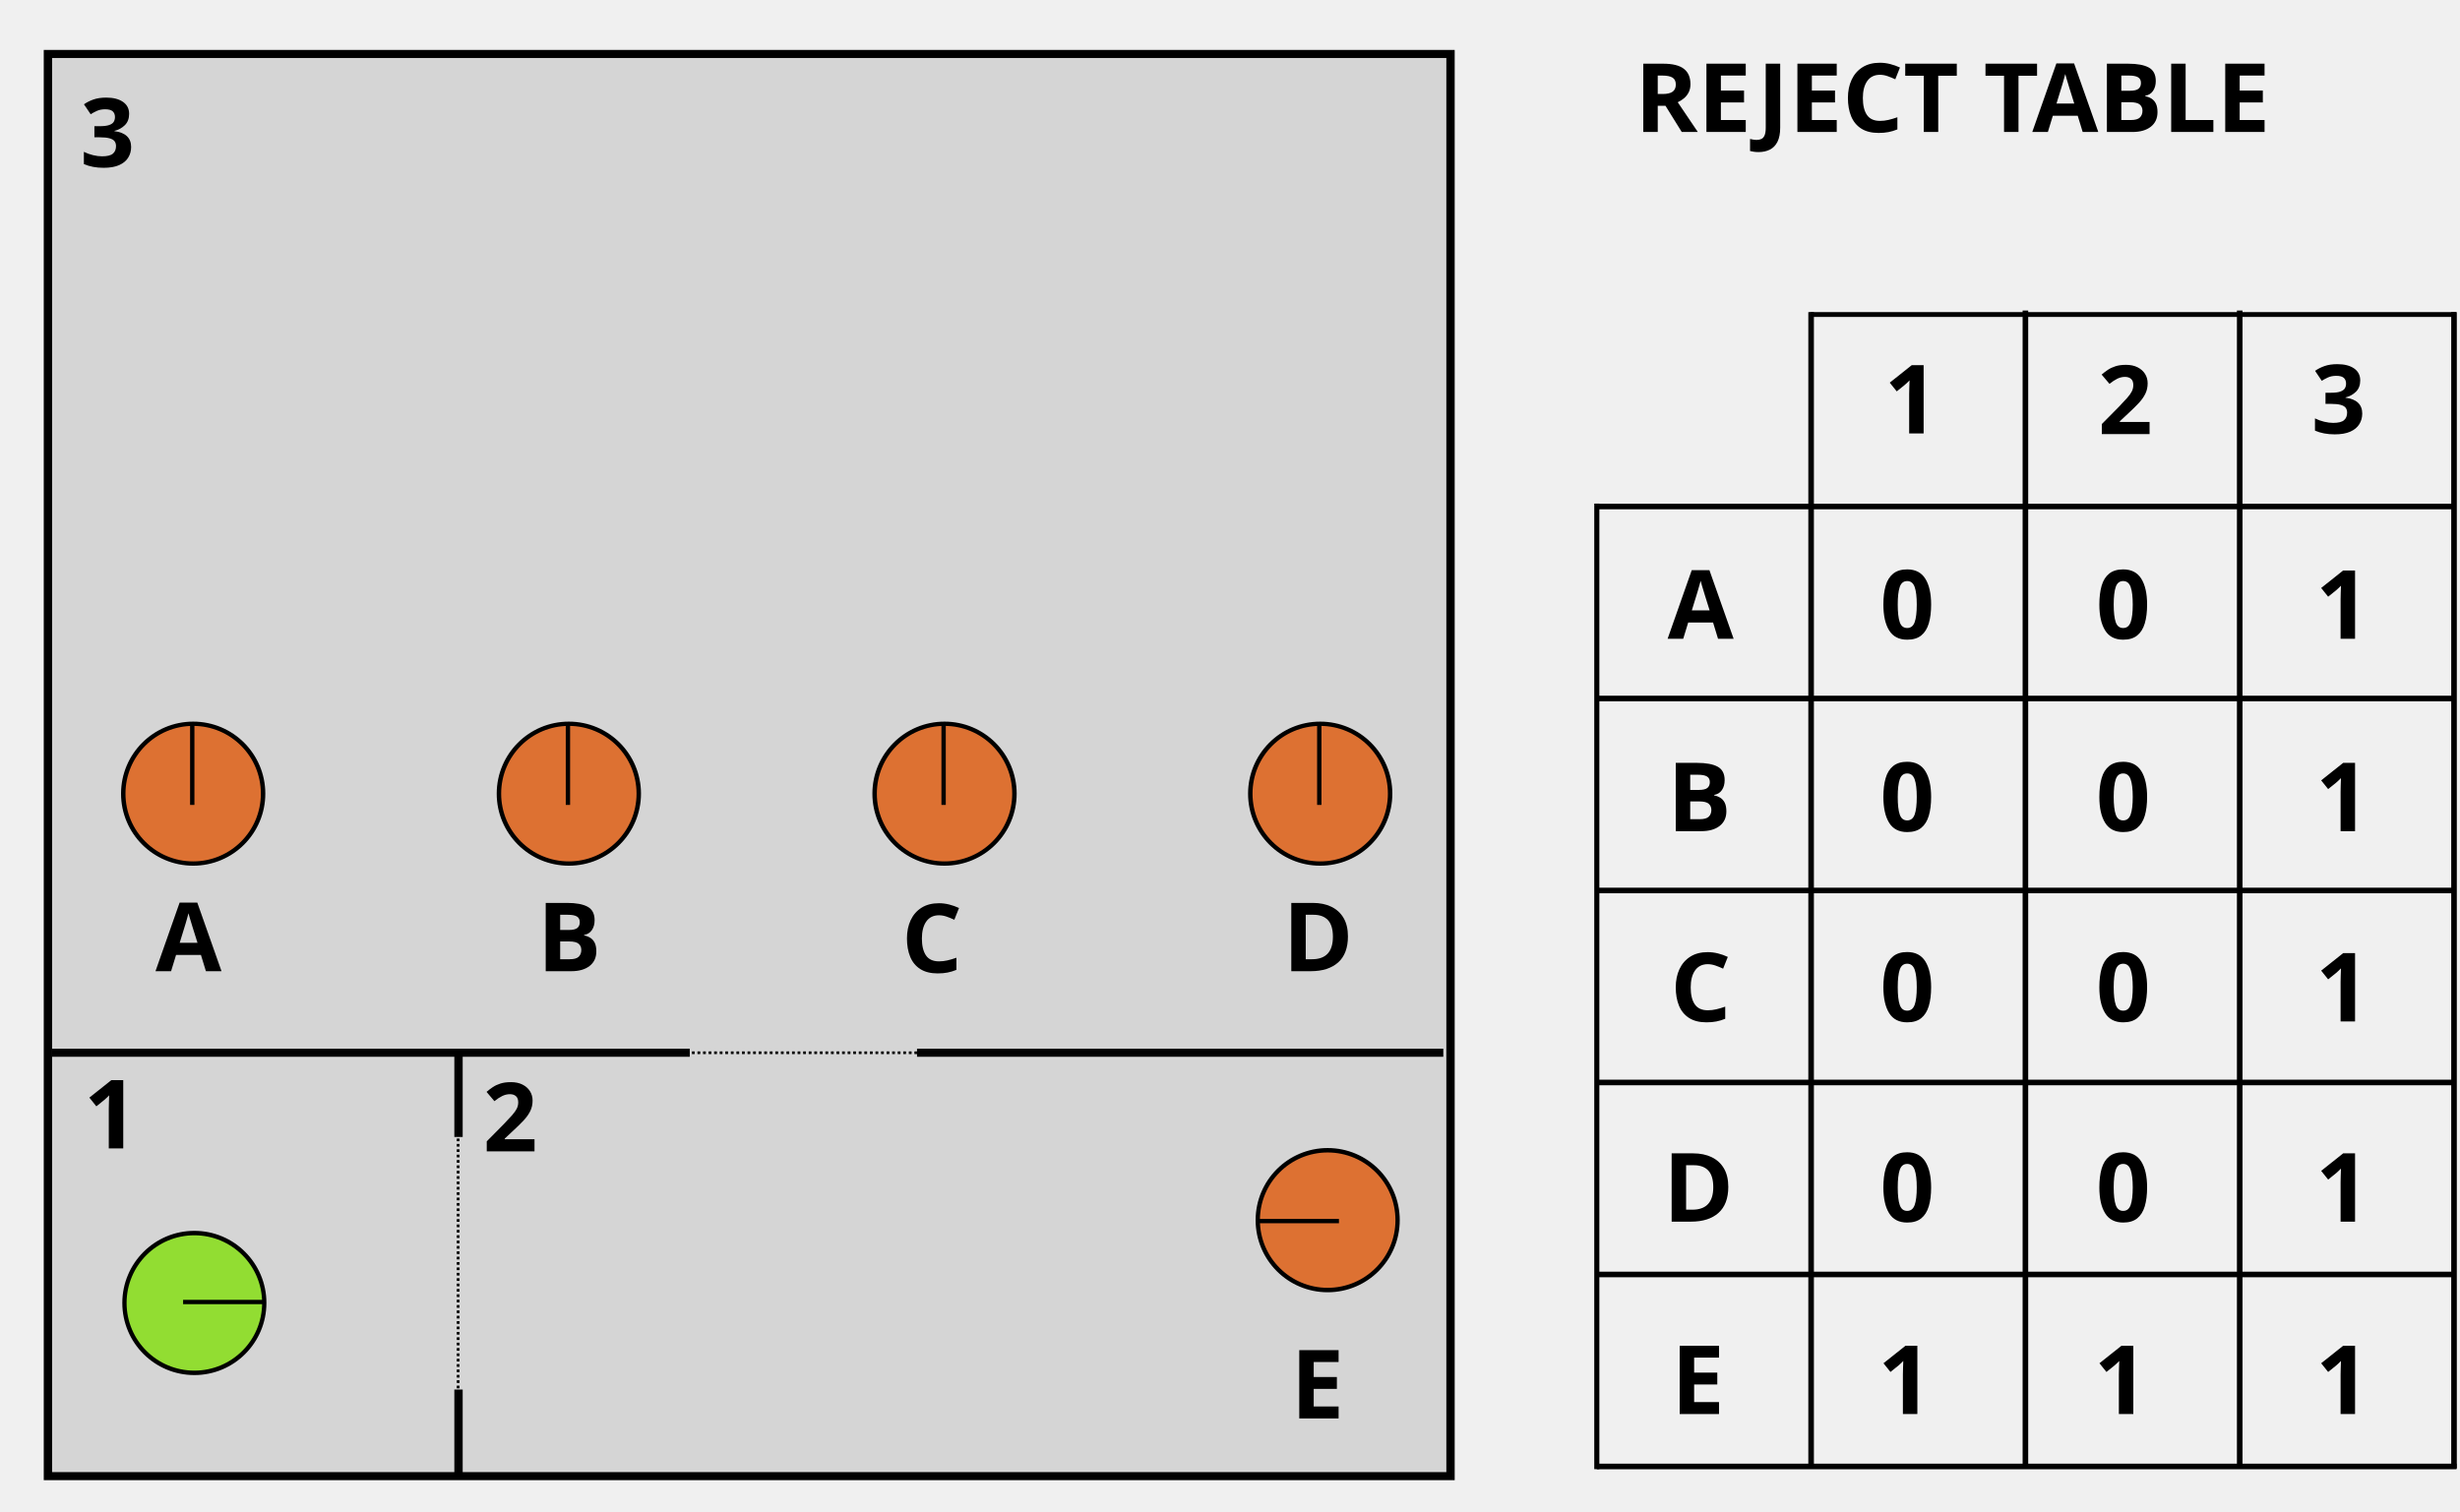
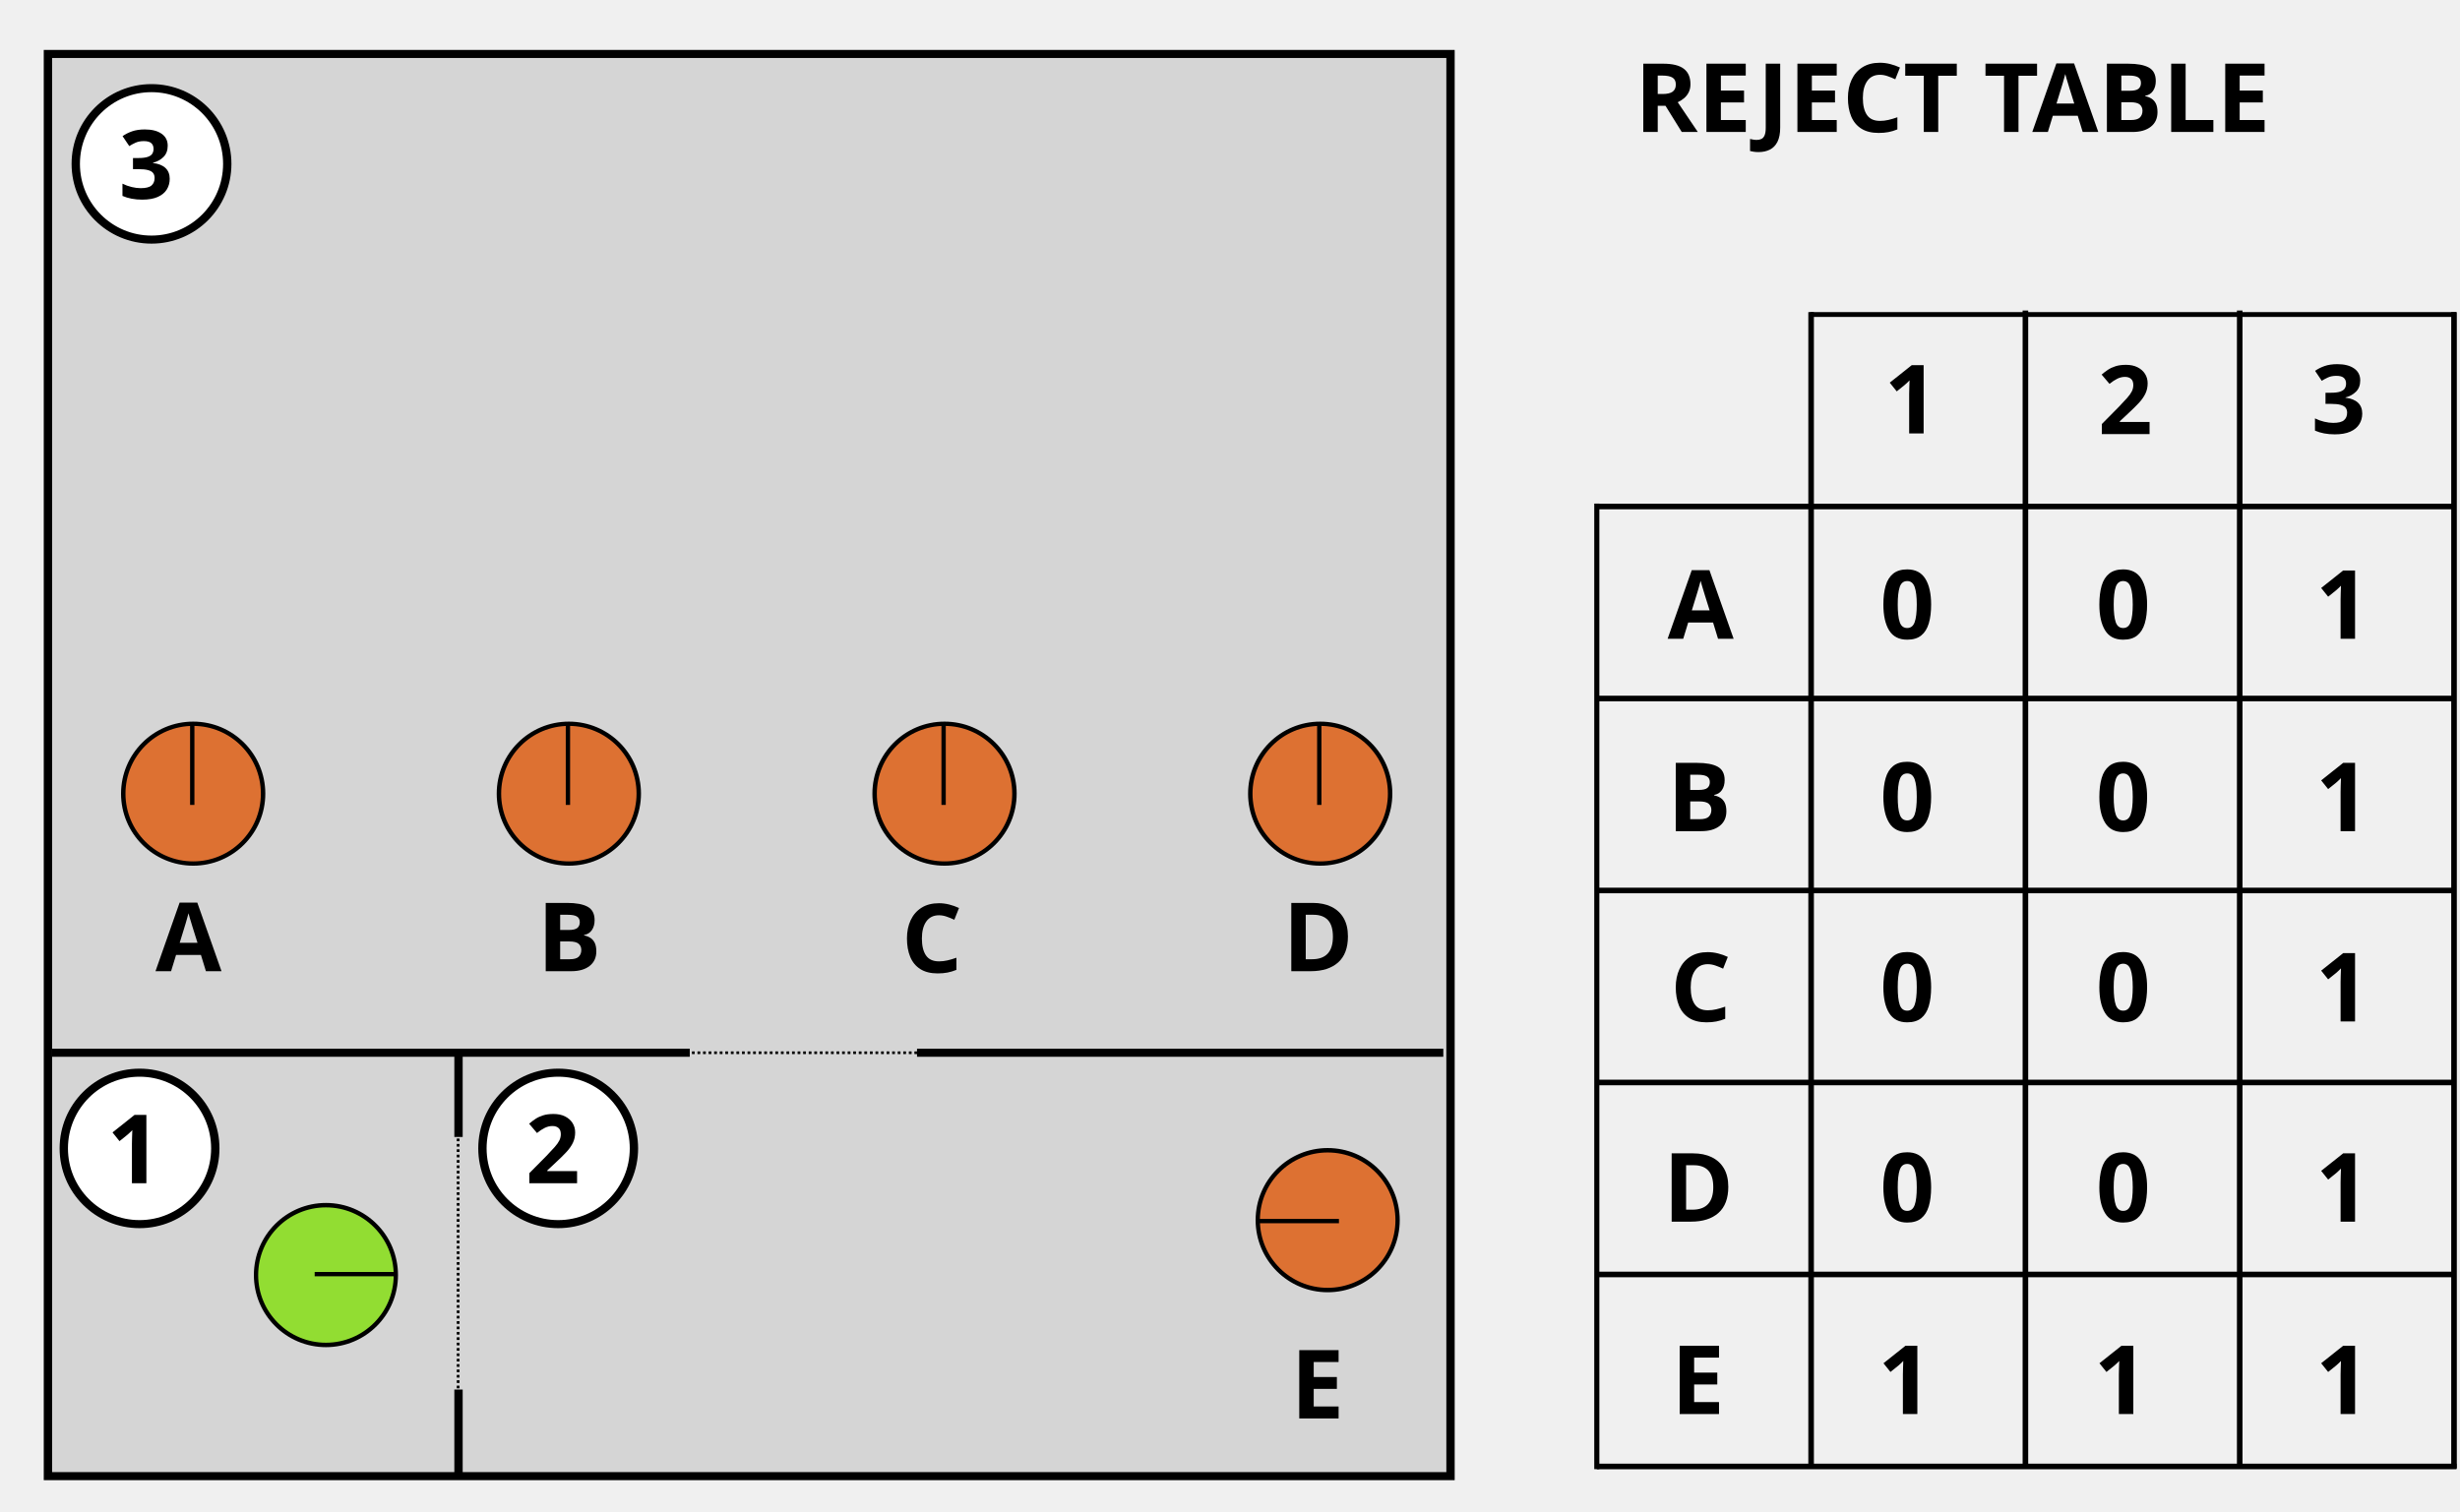
<svg xmlns="http://www.w3.org/2000/svg" width="900" height="553" preserveAspectRatio="none" viewBox="-898 1918 4836 3076" id="svg16050" version="1.1">
  <defs id="defs16052">
    <marker id="arrow" markerWidth="10" markerHeight="10" refX="0" refY="2" orient="auto" markerUnits="strokeWidth">
      <path d="M0,0 L0,4 L5,3 z" fill="#f00" id="path16055" />
    </marker>
  </defs>
-   <g id="g5793" style="stroke-width:16.401;stroke-miterlimit:4;stroke-dasharray:none">
-     <rect y="2027.843" x="-803.782" height="2894.933" width="2757.283" id="rect5787" style="opacity:1;fill:#d5d5d5;fill-opacity:1;stroke:#000000;stroke-width:16.401;stroke-miterlimit:4;stroke-dasharray:none;stroke-dashoffset:0;stroke-opacity:1" />
-     <path id="path5789" d="m -796.107,4060.925 1254.068,0 m 446.762,0 1034.606,0" style="fill:none;fill-rule:evenodd;stroke:#000000;stroke-width:16.401;stroke-linecap:butt;stroke-linejoin:miter;stroke-miterlimit:4;stroke-dasharray:none;stroke-opacity:1" />
-   </g>
-   <g id="g5690" transform="matrix(0,1.035184,-0.9660121,0,3969.563,1234.078)">
+   <rect style="opacity:1;fill:#d5d5d5;fill-opacity:1;stroke:#000000;stroke-width:16.401;stroke-miterlimit:4;stroke-dasharray:none;stroke-dashoffset:0;stroke-opacity:1" id="rect5787" width="2757.283" height="2894.933" x="-803.782" y="2027.843" />
+   <path style="fill:none;fill-rule:evenodd;stroke:#000000;stroke-width:16.401;stroke-linecap:butt;stroke-linejoin:miter;stroke-miterlimit:4;stroke-dasharray:none;stroke-opacity:1" d="m -796.107,4060.925 1254.068,0 m 446.762,0 1034.606,0" id="path5789" />
+   <g id="g5690" transform="matrix(0,1.035184,-0.9660121,0,4228.215,1177.282)">
    <ellipse ry="142.275" rx="137.44" cy="4643.28" cx="3222.789" id="path19020" style="opacity:1;fill:#92dd32;fill-opacity:1;stroke:#000000;stroke-width:8.747;stroke-miterlimit:4;stroke-dasharray:none;stroke-dashoffset:0;stroke-opacity:1" />
    <path id="path19022" d="m 3220.97,4501.614 0,164.598" style="fill:none;fill-rule:evenodd;stroke:#000000;stroke-width:8.527;stroke-linecap:butt;stroke-linejoin:miter;stroke-miterlimit:4;stroke-dasharray:none;stroke-opacity:1" />
  </g>
  <g id="g5717" transform="translate(-2994.088,-1096.15)">
    <ellipse ry="142.275" rx="137.44" cy="4629.685" cx="2475.845" id="path19020-2" style="opacity:1;fill:#dd7132;fill-opacity:1;stroke:#000000;stroke-width:8.747;stroke-miterlimit:4;stroke-dasharray:none;stroke-dashoffset:0;stroke-opacity:1" />
    <path id="path19022-4" d="m 2474.026,4488.019 0,164.598" style="fill:none;fill-rule:evenodd;stroke:#000000;stroke-width:8.527;stroke-linecap:butt;stroke-linejoin:miter;stroke-miterlimit:4;stroke-dasharray:none;stroke-opacity:1" />
  </g>
  <g id="g5717-7" transform="matrix(0,-1.035184,0.9660121,0,-2760.303,6964.655)">
    <ellipse ry="142.275" rx="137.44" cy="4629.685" cx="2475.845" id="path19020-2-2" style="opacity:1;fill:#dd7132;fill-opacity:1;stroke:#000000;stroke-width:8.747;stroke-miterlimit:4;stroke-dasharray:none;stroke-dashoffset:0;stroke-opacity:1" />
    <path id="path19022-4-2" d="m 2474.026,4488.019 0,164.598" style="fill:none;fill-rule:evenodd;stroke:#000000;stroke-width:8.527;stroke-linecap:butt;stroke-linejoin:miter;stroke-miterlimit:4;stroke-dasharray:none;stroke-opacity:1" />
  </g>
  <g id="g5717-8" transform="translate(-2255.563,-1096.15)">
    <ellipse ry="142.275" rx="137.44" cy="4629.685" cx="2475.845" id="path19020-2-7" style="opacity:1;fill:#dd7132;fill-opacity:1;stroke:#000000;stroke-width:8.747;stroke-miterlimit:4;stroke-dasharray:none;stroke-dashoffset:0;stroke-opacity:1" />
    <path id="path19022-4-0" d="m 2474.026,4488.019 0,164.598" style="fill:none;fill-rule:evenodd;stroke:#000000;stroke-width:8.527;stroke-linecap:butt;stroke-linejoin:miter;stroke-miterlimit:4;stroke-dasharray:none;stroke-opacity:1" />
  </g>
  <g id="g5717-1" transform="translate(-1517.038,-1096.15)">
    <ellipse ry="142.275" rx="137.44" cy="4629.685" cx="2475.845" id="path19020-2-6" style="opacity:1;fill:#dd7132;fill-opacity:1;stroke:#000000;stroke-width:8.747;stroke-miterlimit:4;stroke-dasharray:none;stroke-dashoffset:0;stroke-opacity:1" />
    <path id="path19022-4-04" d="m 2474.026,4488.019 0,164.598" style="fill:none;fill-rule:evenodd;stroke:#000000;stroke-width:8.527;stroke-linecap:butt;stroke-linejoin:miter;stroke-miterlimit:4;stroke-dasharray:none;stroke-opacity:1" />
  </g>
  <g id="g5717-5" transform="translate(-778.5127,-1096.15)">
    <ellipse ry="142.275" rx="137.44" cy="4629.685" cx="2475.845" id="path19020-2-3" style="opacity:1;fill:#dd7132;fill-opacity:1;stroke:#000000;stroke-width:8.747;stroke-miterlimit:4;stroke-dasharray:none;stroke-dashoffset:0;stroke-opacity:1" />
    <path id="path19022-4-7" d="m 2474.026,4488.019 0,164.598" style="fill:none;fill-rule:evenodd;stroke:#000000;stroke-width:8.527;stroke-linecap:butt;stroke-linejoin:miter;stroke-miterlimit:4;stroke-dasharray:none;stroke-opacity:1" />
  </g>
  <path style="fill:none;fill-rule:evenodd;stroke:#000000;stroke-width:5.467;stroke-linecap:butt;stroke-linejoin:miter;stroke-opacity:1;stroke-miterlimit:4;stroke-dasharray:5.467,5.467;stroke-dashoffset:0" d="m 440.326,4060.925 485.951,0" id="path5791" />
  <path style="fill:none;fill-rule:evenodd;stroke:#000000;stroke-width:16.401;stroke-linecap:butt;stroke-linejoin:miter;stroke-miterlimit:4;stroke-dasharray:none;stroke-opacity:1" d="m 3.361,4746.526 0,174.943" id="path5797" />
  <path style="fill:none;fill-rule:evenodd;stroke:#000000;stroke-width:16.401;stroke-linecap:butt;stroke-linejoin:miter;stroke-miterlimit:4;stroke-dasharray:none;stroke-opacity:1" d="m 3.361,4057.416 0,174.943" id="path5797-3" />
  <path style="fill:none;fill-rule:evenodd;stroke:#000000;stroke-width:5.467;stroke-linecap:butt;stroke-linejoin:miter;stroke-opacity:1;stroke-miterlimit:4;stroke-dasharray:5.467,5.467;stroke-dashoffset:0" d="m 2.616,4213.734 0,565.119" id="path5814" />
  <text xml:space="preserve" style="font-style:normal;font-weight:normal;font-size:191.346px;line-height:125%;font-family:sans-serif;letter-spacing:0px;word-spacing:0px;fill:#000000;fill-opacity:1;stroke:none;stroke-width:1px;stroke-linecap:butt;stroke-linejoin:miter;stroke-opacity:1" x="-602.651" y="3828.181" id="text5816" transform="scale(0.9828591,1.01744)">
    <tspan id="tspan5818" x="-602.651" y="3828.181" style="font-weight:bold">A</tspan>
  </text>
  <text xml:space="preserve" style="font-style:normal;font-weight:normal;font-size:191.346px;line-height:125%;font-family:sans-serif;letter-spacing:0px;word-spacing:0px;fill:#000000;fill-opacity:1;stroke:none;stroke-width:1px;stroke-linecap:butt;stroke-linejoin:miter;stroke-opacity:1" x="160.64" y="3828.181" id="text5816-9" transform="scale(0.9828591,1.01744)">
    <tspan id="tspan5818-8" x="160.64" y="3828.181" style="font-weight:bold">B</tspan>
  </text>
  <text xml:space="preserve" style="font-style:normal;font-weight:normal;font-size:191.346px;line-height:125%;font-family:sans-serif;letter-spacing:0px;word-spacing:0px;fill:#000000;fill-opacity:1;stroke:none;stroke-width:1px;stroke-linecap:butt;stroke-linejoin:miter;stroke-opacity:1" x="889.29" y="3830.704" id="text5816-6" transform="scale(0.9828591,1.01744)">
    <tspan id="tspan5818-0" x="889.29" y="3830.704" style="font-weight:bold">C</tspan>
  </text>
  <text xml:space="preserve" style="font-style:normal;font-weight:normal;font-size:191.346px;line-height:125%;font-family:sans-serif;letter-spacing:0px;word-spacing:0px;fill:#000000;fill-opacity:1;stroke:none;stroke-width:1px;stroke-linecap:butt;stroke-linejoin:miter;stroke-opacity:1" x="1651.893" y="3828.181" id="text5816-4" transform="scale(0.9828591,1.01744)">
    <tspan id="tspan5818-86" x="1651.893" y="3828.181" style="font-weight:bold">D</tspan>
  </text>
  <text xml:space="preserve" style="font-style:normal;font-weight:normal;font-size:191.346px;line-height:125%;font-family:sans-serif;letter-spacing:0px;word-spacing:0px;fill:#000000;fill-opacity:1;stroke:none;stroke-width:1px;stroke-linecap:butt;stroke-linejoin:miter;stroke-opacity:1" x="1667.842" y="4722.957" id="text5816-7" transform="scale(0.9828591,1.01744)">
    <tspan id="tspan5818-00" x="1667.842" y="4722.957" style="font-weight:bold">E</tspan>
-   </text>
-   <text xml:space="preserve" style="font-style:normal;font-weight:normal;font-size:191.346px;line-height:125%;font-family:sans-serif;letter-spacing:0px;word-spacing:0px;fill:#000000;fill-opacity:1;stroke:none;stroke-width:1px;stroke-linecap:butt;stroke-linejoin:miter;stroke-opacity:1" x="-746.194" y="4182.708" id="text5862" transform="scale(0.9828591,1.01744)">
-     <tspan id="tspan5864" x="-746.194" y="4182.708" style="font-weight:bold">1</tspan>
-   </text>
-   <text xml:space="preserve" style="font-style:normal;font-weight:normal;font-size:191.346px;line-height:125%;font-family:sans-serif;letter-spacing:0px;word-spacing:0px;fill:#000000;fill-opacity:1;stroke:none;stroke-width:1px;stroke-linecap:butt;stroke-linejoin:miter;stroke-opacity:1" x="52.265" y="4188.658" id="text5862-6" transform="scale(0.9828591,1.01744)">
-     <tspan id="tspan5864-9" x="52.265" y="4188.658" style="font-weight:bold">2</tspan>
-   </text>
-   <text xml:space="preserve" style="font-style:normal;font-weight:normal;font-size:191.346px;line-height:125%;font-family:sans-serif;letter-spacing:0px;word-spacing:0px;fill:#000000;fill-opacity:1;stroke:none;stroke-width:1px;stroke-linecap:butt;stroke-linejoin:miter;stroke-opacity:1" x="-753.171" y="2218.927" id="text5862-62" transform="scale(0.9828591,1.01744)">
-     <tspan id="tspan5864-5" x="-753.171" y="2218.927" style="font-weight:bold">3</tspan>
  </text>
  <text xml:space="preserve" style="font-style:normal;font-weight:normal;font-size:191.346px;line-height:125%;font-family:sans-serif;letter-spacing:0px;word-spacing:0px;fill:#000000;fill-opacity:1;stroke:none;stroke-width:1px;stroke-linecap:butt;stroke-linejoin:miter;stroke-opacity:1" x="2355.932" y="2149.181" id="text5892" transform="scale(0.9828591,1.01744)">
    <tspan id="tspan5894" x="2355.932" y="2149.181" style="font-weight:bold">REJECT TABLE</tspan>
  </text>
  <text xml:space="preserve" style="font-style:normal;font-weight:normal;font-size:191.346px;line-height:125%;font-family:sans-serif;letter-spacing:0px;word-spacing:0px;fill:#000000;fill-opacity:1;stroke:none;stroke-width:1px;stroke-linecap:butt;stroke-linejoin:miter;stroke-opacity:1" x="2277.184" y="2282.724" id="text5862-1" transform="scale(0.9828591,1.01744)">
    <tspan id="tspan5864-8" x="2277.184" y="2282.724" style="font-weight:bold" />
  </text>
  <text xml:space="preserve" style="font-style:normal;font-weight:normal;font-size:191.346px;line-height:125%;font-family:sans-serif;letter-spacing:0px;word-spacing:0px;fill:#000000;fill-opacity:1;stroke:none;stroke-width:1px;stroke-linecap:butt;stroke-linejoin:miter;stroke-opacity:1" x="2666.942" y="2189.054" id="text5904" transform="scale(0.9828592,1.01744)">
    <tspan id="tspan5906" x="2666.942" y="2189.054" />
  </text>
  <text xml:space="preserve" style="font-style:normal;font-weight:normal;font-size:191.346px;line-height:125%;font-family:sans-serif;letter-spacing:0px;word-spacing:0px;fill:#000000;fill-opacity:1;stroke:none;stroke-width:1px;stroke-linecap:butt;stroke-linejoin:miter;stroke-opacity:1" x="2854.811" y="2752.311" id="text5816-2" transform="scale(0.9828591,1.01744)">
    <tspan id="tspan5818-81" x="2854.811" y="2752.311" style="font-weight:bold">1</tspan>
  </text>
  <text xml:space="preserve" style="font-style:normal;font-weight:normal;font-size:191.346px;line-height:125%;font-family:sans-serif;letter-spacing:0px;word-spacing:0px;fill:#000000;fill-opacity:1;stroke:none;stroke-width:1px;stroke-linecap:butt;stroke-linejoin:miter;stroke-opacity:1" x="3282.638" y="2753.572" id="text5816-99" transform="scale(0.9828591,1.01744)">
    <tspan id="tspan5818-72" x="3282.638" y="2753.572" style="font-weight:bold">2</tspan>
  </text>
  <text xml:space="preserve" style="font-style:normal;font-weight:normal;font-size:191.346px;line-height:125%;font-family:sans-serif;letter-spacing:0px;word-spacing:0px;fill:#000000;fill-opacity:1;stroke:none;stroke-width:1px;stroke-linecap:butt;stroke-linejoin:miter;stroke-opacity:1" x="3709.344" y="2752.217" id="text5816-97" transform="scale(0.9828591,1.01744)">
    <tspan id="tspan5818-70" x="3709.344" y="2752.217" style="font-weight:bold">3</tspan>
  </text>
  <text xml:space="preserve" style="font-style:normal;font-weight:normal;font-size:191.346px;line-height:125%;font-family:sans-serif;letter-spacing:0px;word-spacing:0px;fill:#000000;fill-opacity:1;stroke:none;stroke-width:1px;stroke-linecap:butt;stroke-linejoin:miter;stroke-opacity:1" x="2421.818" y="3163.104" id="text5816-68" transform="scale(0.9828591,1.01744)">
    <tspan id="tspan5818-7" x="2421.818" y="3163.104" style="font-weight:bold">A</tspan>
  </text>
  <text xml:space="preserve" style="font-style:normal;font-weight:normal;font-size:191.346px;line-height:125%;font-family:sans-serif;letter-spacing:0px;word-spacing:0px;fill:#000000;fill-opacity:1;stroke:none;stroke-width:1px;stroke-linecap:butt;stroke-linejoin:miter;stroke-opacity:1" x="2420.883" y="3548.011" id="text5816-0" transform="scale(0.9828591,1.01744)">
    <tspan id="tspan5818-5" x="2420.883" y="3548.011" style="font-weight:bold">B</tspan>
  </text>
  <text xml:space="preserve" style="font-style:normal;font-weight:normal;font-size:191.346px;line-height:125%;font-family:sans-serif;letter-spacing:0px;word-spacing:0px;fill:#000000;fill-opacity:1;stroke:none;stroke-width:1px;stroke-linecap:butt;stroke-linejoin:miter;stroke-opacity:1" x="2427.003" y="3928.565" id="text5816-0-0" transform="scale(0.9828591,1.01744)">
    <tspan id="tspan5818-5-8" x="2427.003" y="3928.565" style="font-weight:bold">C</tspan>
  </text>
  <text xml:space="preserve" style="font-style:normal;font-weight:normal;font-size:191.346px;line-height:125%;font-family:sans-serif;letter-spacing:0px;word-spacing:0px;fill:#000000;fill-opacity:1;stroke:none;stroke-width:1px;stroke-linecap:butt;stroke-linejoin:miter;stroke-opacity:1" x="2412.662" y="4329.243" id="text5816-0-2" transform="scale(0.9828591,1.01744)">
    <tspan id="tspan5818-5-7" x="2412.662" y="4329.243" style="font-weight:bold">D</tspan>
  </text>
  <text xml:space="preserve" style="font-style:normal;font-weight:normal;font-size:191.346px;line-height:125%;font-family:sans-serif;letter-spacing:0px;word-spacing:0px;fill:#000000;fill-opacity:1;stroke:none;stroke-width:1px;stroke-linecap:butt;stroke-linejoin:miter;stroke-opacity:1" x="2428.732" y="4714.158" id="text5816-0-6" transform="scale(0.9828591,1.01744)">
    <tspan id="tspan5818-5-3" x="2428.732" y="4714.158" style="font-weight:bold">E</tspan>
  </text>
  <path style="fill:none;fill-rule:evenodd;stroke:#000000;stroke-width:11.35;stroke-linecap:butt;stroke-linejoin:miter;stroke-miterlimit:4;stroke-dasharray:none;stroke-opacity:1" d="m 2241.089,2949.025 1689.073,0" id="path6004" />
  <path style="fill:none;fill-rule:evenodd;stroke:#000000;stroke-width:11.35;stroke-linecap:butt;stroke-linejoin:miter;stroke-miterlimit:4;stroke-dasharray:none;stroke-opacity:1" d="m 2241.089,3339.834 1689.073,0" id="path6004-5" />
  <path style="fill:none;fill-rule:evenodd;stroke:#000000;stroke-width:11.35;stroke-linecap:butt;stroke-linejoin:miter;stroke-miterlimit:4;stroke-dasharray:none;stroke-opacity:1" d="m 2241.089,3730.644 1689.073,0" id="path6004-2" />
  <path style="fill:none;fill-rule:evenodd;stroke:#000000;stroke-width:11.35;stroke-linecap:butt;stroke-linejoin:miter;stroke-miterlimit:4;stroke-dasharray:none;stroke-opacity:1" d="m 2241.089,4121.453 1689.073,0" id="path6004-1" />
  <path style="fill:none;fill-rule:evenodd;stroke:#000000;stroke-width:11.35;stroke-linecap:butt;stroke-linejoin:miter;stroke-miterlimit:4;stroke-dasharray:none;stroke-opacity:1" d="m 2241.089,4512.263 1689.073,0" id="path6004-11" />
  <path style="fill:none;fill-rule:evenodd;stroke:#000000;stroke-width:11.35;stroke-linecap:butt;stroke-linejoin:miter;stroke-miterlimit:4;stroke-dasharray:none;stroke-opacity:1" d="m 2241.089,4903.073 1690.112,0" id="path6004-3" />
  <path style="fill:none;fill-rule:evenodd;stroke:#000000;stroke-width:9.841;stroke-linecap:butt;stroke-linejoin:miter;stroke-miterlimit:4;stroke-dasharray:none;stroke-opacity:1" d="m 2660.418,2558.215 1269.744,0" id="path6004-27" />
  <path style="fill:none;fill-rule:evenodd;stroke:#000000;stroke-width:10.014;stroke-linecap:butt;stroke-linejoin:miter;stroke-miterlimit:4;stroke-dasharray:none;stroke-opacity:1" d="m 2241.089,2943.087 0,1965.476" id="path6068" />
  <path style="fill:none;fill-rule:evenodd;stroke:#000000;stroke-width:10.953;stroke-linecap:butt;stroke-linejoin:miter;stroke-miterlimit:4;stroke-dasharray:none;stroke-opacity:1" d="m 2662.378,2553.308 0,2353.822" id="path6068-1" />
  <path style="fill:none;fill-rule:evenodd;stroke:#000000;stroke-width:10.981;stroke-linecap:butt;stroke-linejoin:miter;stroke-miterlimit:4;stroke-dasharray:none;stroke-opacity:1" d="m 3083.666,2550.102 0,2357.028" id="path6068-8" />
  <path style="fill:none;fill-rule:evenodd;stroke:#000000;stroke-width:10.981;stroke-linecap:butt;stroke-linejoin:miter;stroke-miterlimit:4;stroke-dasharray:none;stroke-opacity:1" d="m 3504.955,2550.102 0,2357.028" id="path6068-3" />
  <path style="fill:none;fill-rule:evenodd;stroke:#000000;stroke-width:10.981;stroke-linecap:butt;stroke-linejoin:miter;stroke-miterlimit:4;stroke-dasharray:none;stroke-opacity:1" d="m 3926.243,2553.329 0,2353.8" id="path6068-16" />
  <text xml:space="preserve" style="font-style:normal;font-weight:normal;font-size:191.346px;line-height:125%;font-family:sans-serif;letter-spacing:0px;word-spacing:0px;fill:#000000;fill-opacity:1;stroke:none;stroke-width:1px;stroke-linecap:butt;stroke-linejoin:miter;stroke-opacity:1" x="3274.258" y="4714.158" id="text6153" transform="scale(0.9828591,1.01744)">
    <tspan id="tspan6155" x="3274.258" y="4714.158" style="font-weight:bold">1</tspan>
  </text>
  <text xml:space="preserve" style="font-style:normal;font-weight:normal;font-size:191.346px;line-height:125%;font-family:sans-serif;letter-spacing:0px;word-spacing:0px;fill:#000000;fill-opacity:1;stroke:none;stroke-width:1px;stroke-linecap:butt;stroke-linejoin:miter;stroke-opacity:1" x="2842.268" y="4714.158" id="text6153-7" transform="scale(0.9828591,1.01744)">
    <tspan id="tspan6155-1" x="2842.268" y="4714.158" style="font-weight:bold">1</tspan>
  </text>
  <text xml:space="preserve" style="font-style:normal;font-weight:normal;font-size:191.346px;line-height:125%;font-family:sans-serif;letter-spacing:0px;word-spacing:0px;fill:#000000;fill-opacity:1;stroke:none;stroke-width:1px;stroke-linecap:butt;stroke-linejoin:miter;stroke-opacity:1" x="3717.715" y="4714.158" id="text6153-3" transform="scale(0.9828591,1.01744)">
    <tspan id="tspan6155-9" x="3717.715" y="4714.158" style="font-weight:bold">1</tspan>
  </text>
  <text xml:space="preserve" style="font-style:normal;font-weight:normal;font-size:191.346px;line-height:125%;font-family:sans-serif;letter-spacing:0px;word-spacing:0px;fill:#000000;fill-opacity:1;stroke:none;stroke-width:1px;stroke-linecap:butt;stroke-linejoin:miter;stroke-opacity:1" x="3717.715" y="3163.104" id="text6153-3-1-64" transform="scale(0.9828591,1.01744)">
    <tspan id="tspan6155-9-6-5" x="3717.715" y="3163.104" style="font-weight:bold">1</tspan>
  </text>
  <text xml:space="preserve" style="font-style:normal;font-weight:normal;font-size:191.346px;line-height:125%;font-family:sans-serif;letter-spacing:0px;word-spacing:0px;fill:#000000;fill-opacity:1;stroke:none;stroke-width:1px;stroke-linecap:butt;stroke-linejoin:miter;stroke-opacity:1" x="3278.462" y="3163.01" id="text6153-3-5-29" transform="scale(0.9828591,1.01744)">
    <tspan id="tspan6155-9-7-2" x="3278.462" y="3163.01" style="font-weight:bold">0</tspan>
  </text>
  <text xml:space="preserve" style="font-style:normal;font-weight:normal;font-size:191.346px;line-height:125%;font-family:sans-serif;letter-spacing:0px;word-spacing:0px;fill:#000000;fill-opacity:1;stroke:none;stroke-width:1px;stroke-linecap:butt;stroke-linejoin:miter;stroke-opacity:1" x="2846.473" y="3163.01" id="text6153-3-12-4" transform="scale(0.9828591,1.01744)">
    <tspan id="tspan6155-9-1-0" x="2846.473" y="3163.01" style="font-weight:bold">0</tspan>
  </text>
  <text xml:space="preserve" style="font-style:normal;font-weight:normal;font-size:191.346px;line-height:125%;font-family:sans-serif;letter-spacing:0px;word-spacing:0px;fill:#000000;fill-opacity:1;stroke:none;stroke-width:1px;stroke-linecap:butt;stroke-linejoin:miter;stroke-opacity:1" x="3717.715" y="3548.011" id="text6153-3-1-64-8" transform="scale(0.9828591,1.01744)">
    <tspan id="tspan6155-9-6-5-5" x="3717.715" y="3548.011" style="font-weight:bold">1</tspan>
  </text>
  <text xml:space="preserve" style="font-style:normal;font-weight:normal;font-size:191.346px;line-height:125%;font-family:sans-serif;letter-spacing:0px;word-spacing:0px;fill:#000000;fill-opacity:1;stroke:none;stroke-width:1px;stroke-linecap:butt;stroke-linejoin:miter;stroke-opacity:1" x="3278.462" y="3547.917" id="text6153-3-5-29-7" transform="scale(0.9828591,1.01744)">
    <tspan id="tspan6155-9-7-2-5" x="3278.462" y="3547.917" style="font-weight:bold">0</tspan>
  </text>
  <text xml:space="preserve" style="font-style:normal;font-weight:normal;font-size:191.346px;line-height:125%;font-family:sans-serif;letter-spacing:0px;word-spacing:0px;fill:#000000;fill-opacity:1;stroke:none;stroke-width:1px;stroke-linecap:butt;stroke-linejoin:miter;stroke-opacity:1" x="2846.473" y="3547.917" id="text6153-3-12-4-7" transform="scale(0.9828591,1.01744)">
    <tspan id="tspan6155-9-1-0-6" x="2846.473" y="3547.917" style="font-weight:bold">0</tspan>
  </text>
  <text xml:space="preserve" style="font-style:normal;font-weight:normal;font-size:191.346px;line-height:125%;font-family:sans-serif;letter-spacing:0px;word-spacing:0px;fill:#000000;fill-opacity:1;stroke:none;stroke-width:1px;stroke-linecap:butt;stroke-linejoin:miter;stroke-opacity:1" x="3717.715" y="3928.658" id="text6153-3-1-64-6" transform="scale(0.9828591,1.01744)">
    <tspan id="tspan6155-9-6-5-1" x="3717.715" y="3928.658" style="font-weight:bold">1</tspan>
  </text>
  <text xml:space="preserve" style="font-style:normal;font-weight:normal;font-size:191.346px;line-height:125%;font-family:sans-serif;letter-spacing:0px;word-spacing:0px;fill:#000000;fill-opacity:1;stroke:none;stroke-width:1px;stroke-linecap:butt;stroke-linejoin:miter;stroke-opacity:1" x="3278.462" y="3928.565" id="text6153-3-5-29-5" transform="scale(0.9828591,1.01744)">
    <tspan id="tspan6155-9-7-2-7" x="3278.462" y="3928.565" style="font-weight:bold">0</tspan>
  </text>
  <text xml:space="preserve" style="font-style:normal;font-weight:normal;font-size:191.346px;line-height:125%;font-family:sans-serif;letter-spacing:0px;word-spacing:0px;fill:#000000;fill-opacity:1;stroke:none;stroke-width:1px;stroke-linecap:butt;stroke-linejoin:miter;stroke-opacity:1" x="2846.473" y="3928.565" id="text6153-3-12-4-9" transform="scale(0.9828591,1.01744)">
    <tspan id="tspan6155-9-1-0-0" x="2846.473" y="3928.565" style="font-weight:bold">0</tspan>
  </text>
  <text xml:space="preserve" style="font-style:normal;font-weight:normal;font-size:191.346px;line-height:125%;font-family:sans-serif;letter-spacing:0px;word-spacing:0px;fill:#000000;fill-opacity:1;stroke:none;stroke-width:1px;stroke-linecap:butt;stroke-linejoin:miter;stroke-opacity:1" x="3717.715" y="4329.243" id="text6153-3-1-64-3" transform="scale(0.9828591,1.01744)">
    <tspan id="tspan6155-9-6-5-4" x="3717.715" y="4329.243" style="font-weight:bold">1</tspan>
  </text>
  <text xml:space="preserve" style="font-style:normal;font-weight:normal;font-size:191.346px;line-height:125%;font-family:sans-serif;letter-spacing:0px;word-spacing:0px;fill:#000000;fill-opacity:1;stroke:none;stroke-width:1px;stroke-linecap:butt;stroke-linejoin:miter;stroke-opacity:1" x="3278.462" y="4329.149" id="text6153-3-5-29-1" transform="scale(0.9828591,1.01744)">
    <tspan id="tspan6155-9-7-2-6" x="3278.462" y="4329.149" style="font-weight:bold">0</tspan>
  </text>
  <text xml:space="preserve" style="font-style:normal;font-weight:normal;font-size:191.346px;line-height:125%;font-family:sans-serif;letter-spacing:0px;word-spacing:0px;fill:#000000;fill-opacity:1;stroke:none;stroke-width:1px;stroke-linecap:butt;stroke-linejoin:miter;stroke-opacity:1" x="2846.473" y="4329.149" id="text6153-3-12-4-0" transform="scale(0.9828591,1.01744)">
    <tspan id="tspan6155-9-1-0-8" x="2846.473" y="4329.149" style="font-weight:bold">0</tspan>
  </text>
+   <g id="g4255" transform="translate(109.731,2523.358)">
+     <ellipse ry="154.16" rx="148.921" cy="1732.295" cx="-733.404" id="path4245" style="opacity:1;fill:#ffffff;fill-opacity:1;stroke:#000000;stroke-width:16.401;stroke-miterlimit:10;stroke-dasharray:none;stroke-dashoffset:0;stroke-opacity:1" />
+     <text transform="scale(0.9828591,1.01744)" id="text5862-62" y="1772.255" x="-811.549" style="font-style:normal;font-weight:normal;font-size:191.346px;line-height:125%;font-family:sans-serif;letter-spacing:0px;word-spacing:0px;fill:#000000;fill-opacity:1;stroke:none;stroke-width:1px;stroke-linecap:butt;stroke-linejoin:miter;stroke-opacity:1" xml:space="preserve">
+       <tspan style="font-weight:bold" y="1772.255" x="-811.549" id="tspan5864-5">1</tspan>
+     </text>
+   </g>
+   <g id="g4255-1" transform="translate(932.7131,2523.358)">
+     <ellipse ry="154.16" rx="148.921" cy="1732.295" cx="-733.404" id="path4245-5" style="opacity:1;fill:#ffffff;fill-opacity:1;stroke:#000000;stroke-width:16.401;stroke-miterlimit:10;stroke-dasharray:none;stroke-dashoffset:0;stroke-opacity:1" />
+     <text transform="scale(0.9828591,1.01744)" id="text5862-62-5" y="1772.255" x="-811.549" style="font-style:normal;font-weight:normal;font-size:191.346px;line-height:125%;font-family:sans-serif;letter-spacing:0px;word-spacing:0px;fill:#000000;fill-opacity:1;stroke:none;stroke-width:1px;stroke-linecap:butt;stroke-linejoin:miter;stroke-opacity:1" xml:space="preserve">
+       <tspan style="font-weight:bold" y="1772.255" x="-811.549" id="tspan5864-5-2">2</tspan>
+     </text>
+   </g>
+   <g id="g4255-5" transform="translate(133.2447,519.2764)">
+     <ellipse ry="154.16" rx="148.921" cy="1732.295" cx="-733.404" id="path4245-8" style="opacity:1;fill:#ffffff;fill-opacity:1;stroke:#000000;stroke-width:16.401;stroke-miterlimit:10;stroke-dasharray:none;stroke-dashoffset:0;stroke-opacity:1" />
+     <text transform="scale(0.9828591,1.01744)" id="text5862-62-7" y="1772.255" x="-811.549" style="font-style:normal;font-weight:normal;font-size:191.346px;line-height:125%;font-family:sans-serif;letter-spacing:0px;word-spacing:0px;fill:#000000;fill-opacity:1;stroke:none;stroke-width:1px;stroke-linecap:butt;stroke-linejoin:miter;stroke-opacity:1" xml:space="preserve">
+       <tspan style="font-weight:bold" y="1772.255" x="-811.549" id="tspan5864-5-7">3</tspan>
+     </text>
+   </g>
</svg>
